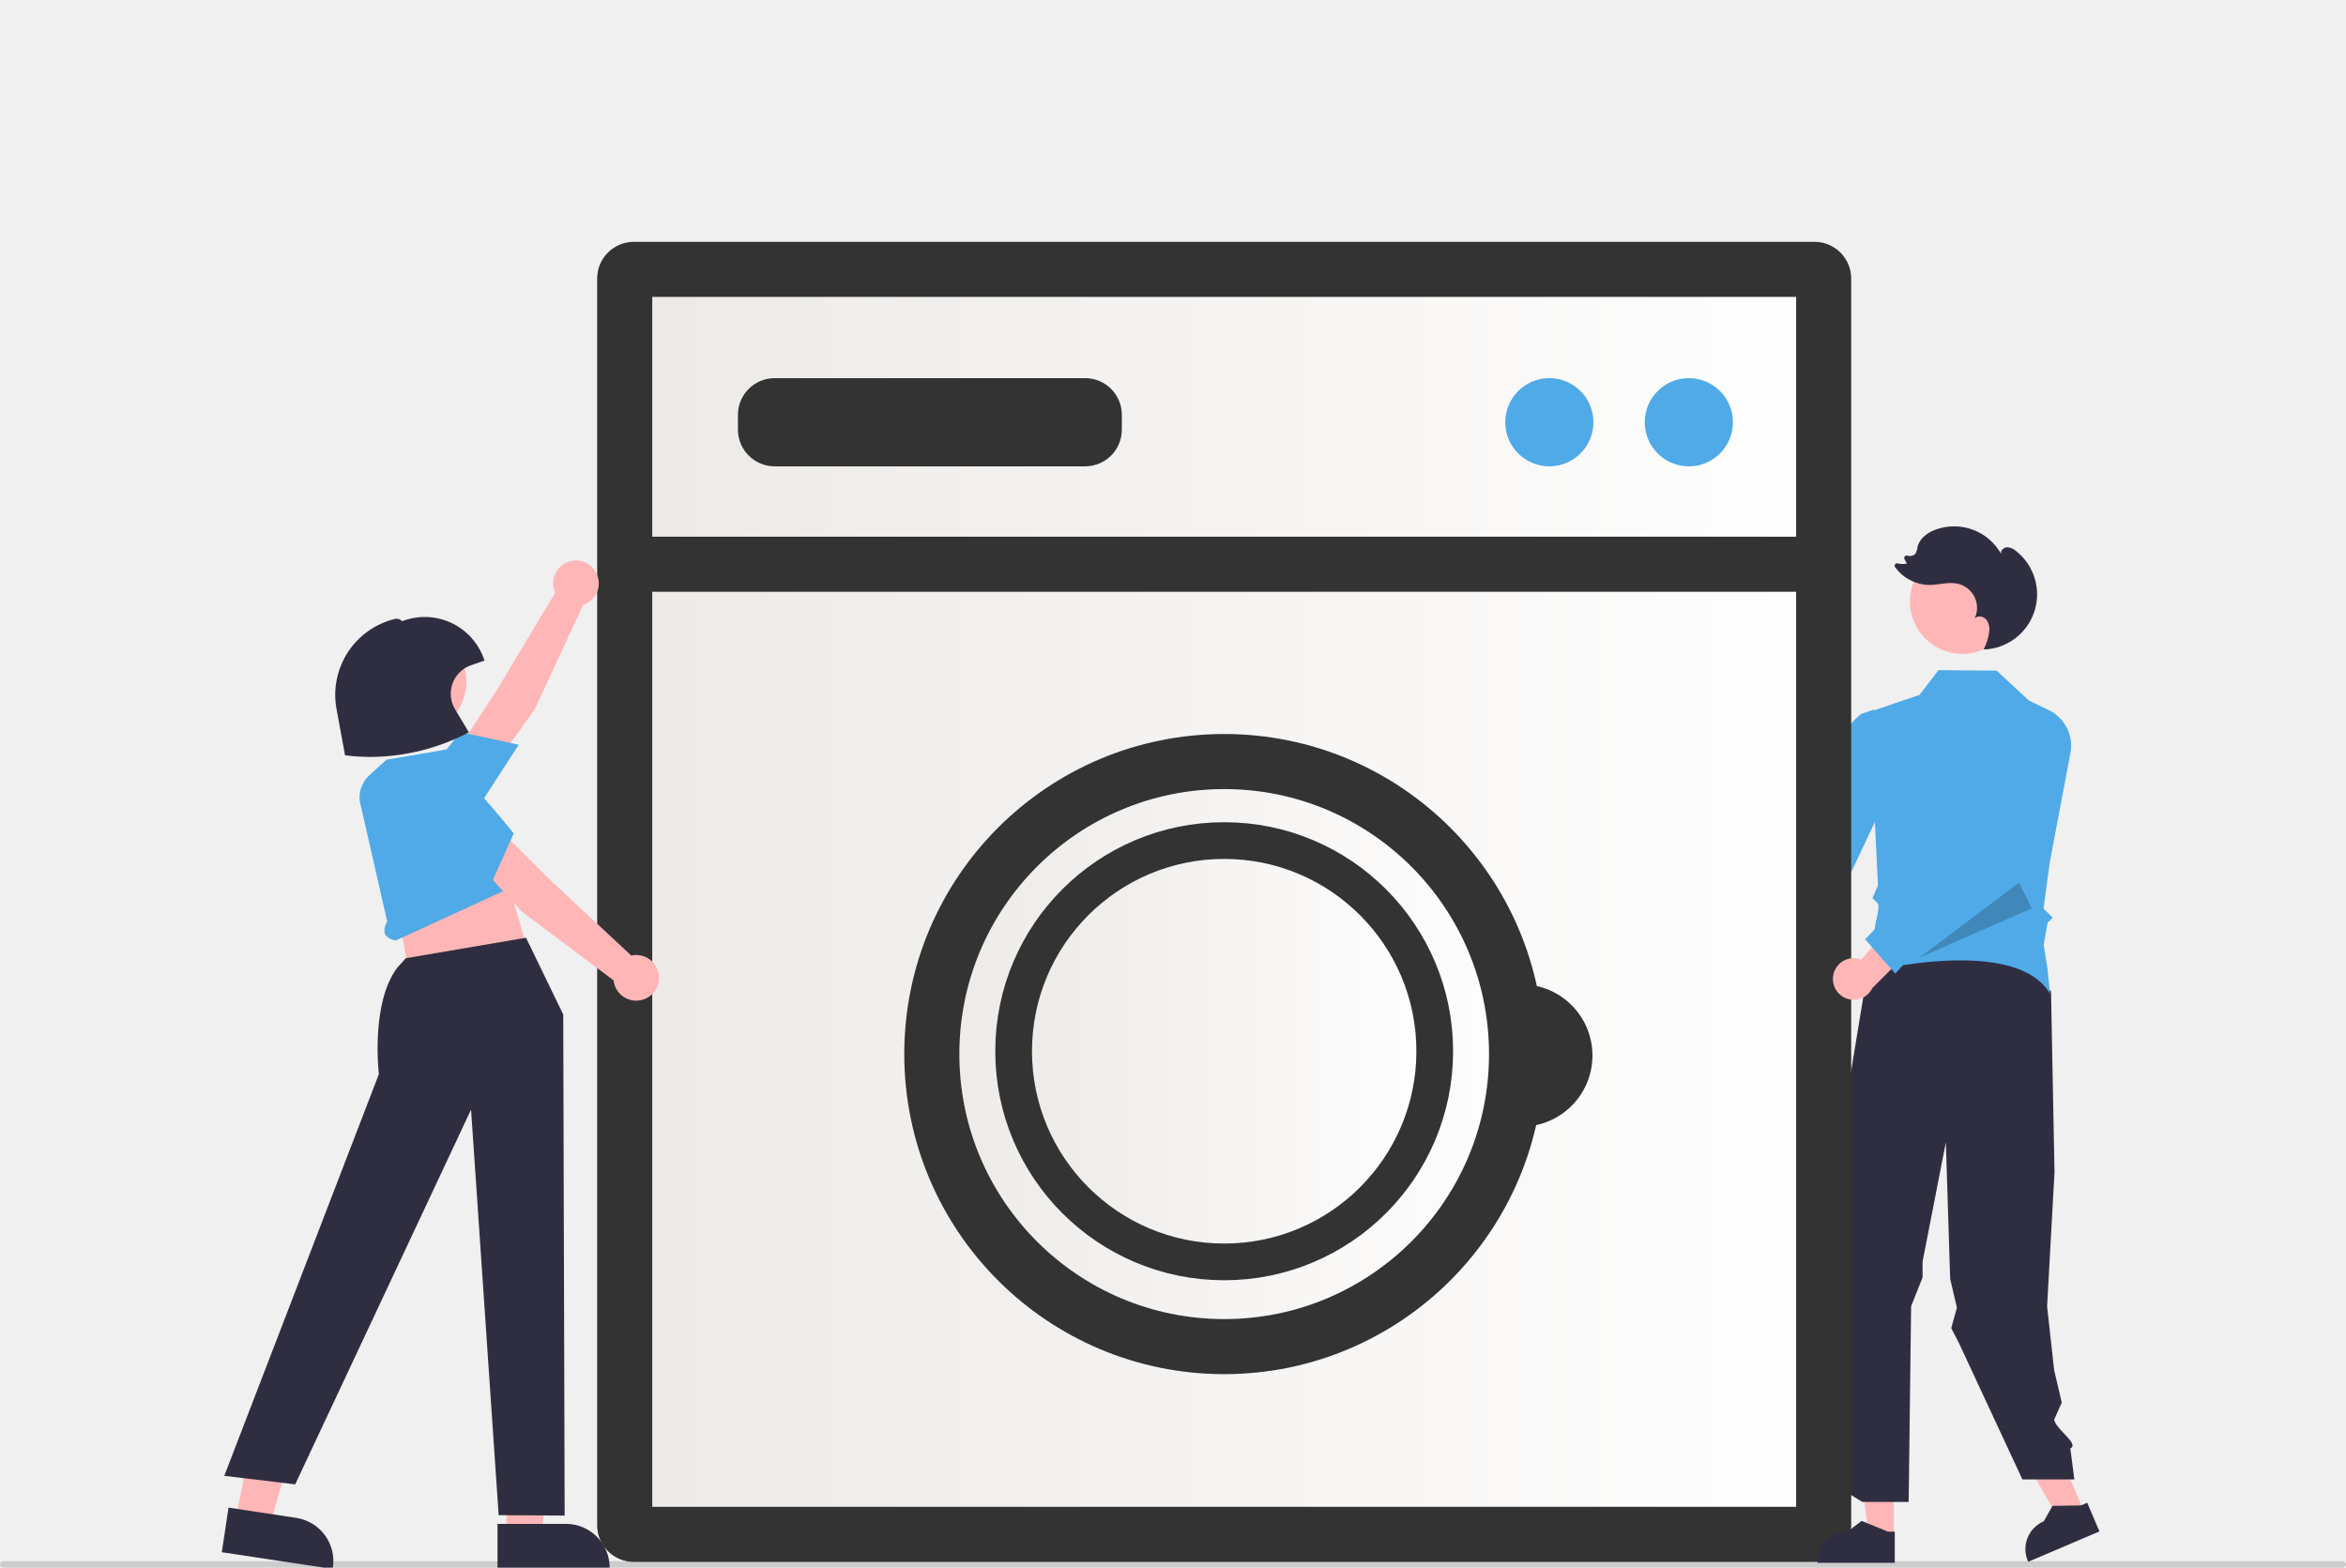
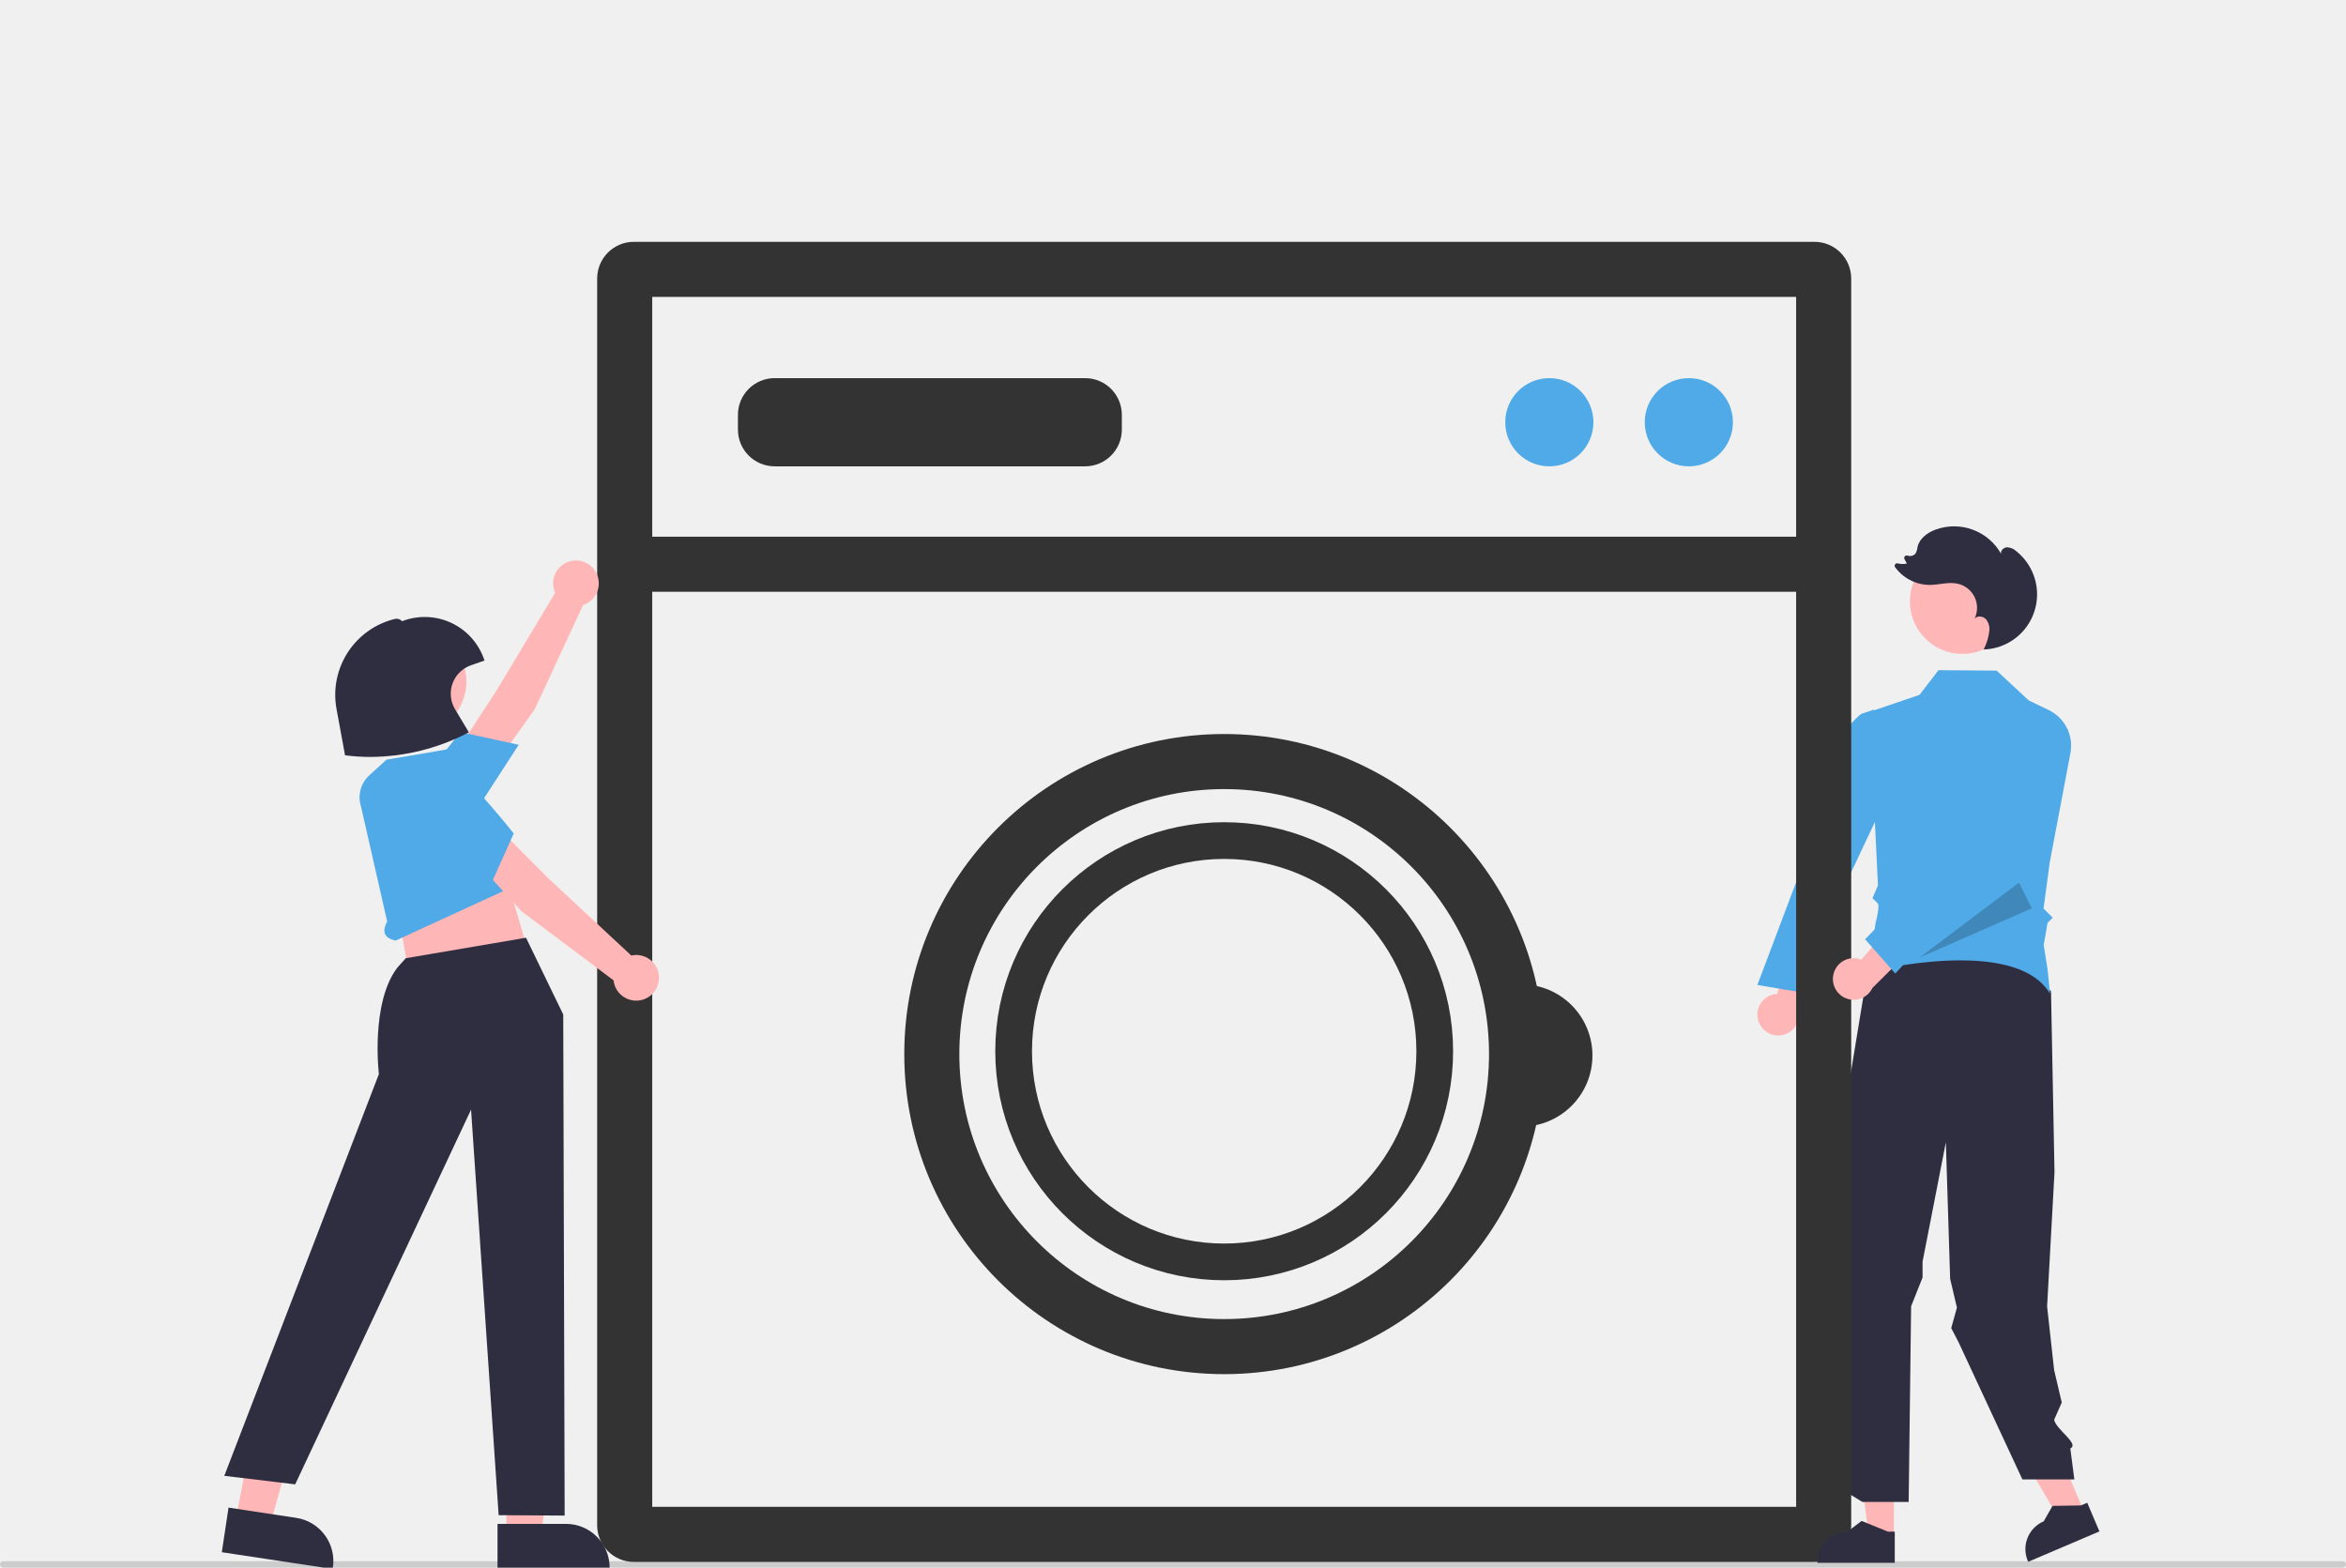
<svg xmlns="http://www.w3.org/2000/svg" width="639" height="427" viewBox="0 0 639 427" fill="none">
  <g clip-path="url(#clip0_15_399)">
    <path d="M478.803 277.584C478.624 276.78 478.624 275.947 478.803 275.143C478.981 274.339 479.333 273.585 479.834 272.932C480.336 272.279 480.974 271.744 481.704 271.365C482.434 270.986 483.238 270.772 484.06 270.737L489.82 251.572L496.479 259.556L489.988 276.531C489.955 277.917 489.414 279.242 488.469 280.256C487.525 281.269 486.241 281.901 484.863 282.03C483.484 282.16 482.105 281.779 480.988 280.96C479.872 280.14 479.094 278.939 478.803 277.584Z" fill="#FFB6B6" />
    <path d="M568.001 412.557L561.691 415.247L548.314 392.166L557.629 388.193L568.001 412.557Z" fill="#FFB6B6" />
    <path d="M0.869 427H638.131C638.361 427 638.582 426.908 638.745 426.745C638.908 426.582 639 426.361 639 426.13C639 425.899 638.908 425.678 638.745 425.515C638.582 425.352 638.361 425.26 638.131 425.26H0.869C0.639 425.26 0.418 425.352 0.255 425.515C0.092 425.678 0 425.899 0 426.13C0 426.361 0.092 426.582 0.255 426.745C0.418 426.908 0.639 427 0.869 427Z" fill="#CCCCCC" />
    <path d="M512.924 198.035L510.343 193.314L507.016 194.426C507.016 194.426 503.344 196.797 498.203 205.751C495.825 209.892 490.685 236.445 490.685 236.445L478.669 268.291L490.919 270.364L501.14 244.119L512.989 219.004L512.924 198.035Z" fill="#4FAAE7" />
    <path d="M515.853 418.533L508.993 418.533L505.73 392.05H515.854L515.853 418.533Z" fill="#FFB6B6" />
    <path d="M509.123 261.797L498.698 325.335L501.535 334.804L497.812 341.509L503.28 400.401L501.06 405.292L507.261 409.119C507.261 409.119 514.951 409.119 519.879 409.119L520.548 355.804L523.665 347.976V343.662L530.01 311.152L531.178 348.34L533.024 356.18L531.473 361.762L533.499 365.673L550.859 402.983H565.007L563.913 394.545C566.448 393.261 560.107 389.506 559.498 386.728L561.581 382.037L559.498 373.175L557.587 355.858L559.602 319.305L558.654 270.081C553.904 263.707 548.634 258.79 542.103 257.413L509.123 261.797Z" fill="#2F2E41" />
    <mask id="path-7-inside-1_15_399" fill="white">
      <rect x="162.654" y="65.871" width="341.575" height="359.579" rx="10" />
    </mask>
-     <rect x="162.654" y="65.871" width="341.575" height="359.579" rx="10" fill="url(#paint0_linear_15_399)" stroke="#333333" stroke-width="30" mask="url(#path-7-inside-1_15_399)" />
+     <rect x="162.654" y="65.871" width="341.575" height="359.579" rx="10" stroke="#333333" stroke-width="30" mask="url(#path-7-inside-1_15_399)" />
    <path d="M146.066 266.592L111.913 267.988L107.731 244.965L137.005 235.896L146.066 266.592Z" fill="#FFB6B6" />
    <path d="M133.51 210.169L125.892 202.406L135.232 188.111L151.219 161.475C150.697 160.328 150.535 159.049 150.754 157.807C150.974 156.566 151.565 155.42 152.45 154.522C153.334 153.624 154.47 153.016 155.707 152.778C156.944 152.54 158.225 152.684 159.378 153.191C160.532 153.697 161.505 154.542 162.169 155.614C162.832 156.685 163.155 157.934 163.094 159.193C163.034 160.453 162.593 161.664 161.829 162.667C161.066 163.67 160.016 164.418 158.819 164.811L145.624 193.246L133.51 210.169Z" fill="#FFB6B6" />
    <path d="M125.071 227.893C124.177 229.28 122.902 230.379 121.4 231.06C119.898 231.74 118.232 231.974 116.601 231.732C115.049 231.548 113.583 230.915 112.385 229.91C111.187 228.905 110.309 227.572 109.857 226.074C109.525 225.01 109.428 223.887 109.574 222.783C109.719 221.678 110.104 220.619 110.701 219.679C115.797 211.08 125.195 199.724 125.29 199.611L125.439 199.43L141.291 202.868L125.071 227.893Z" fill="#4FAAE7" />
    <path d="M137.926 418.185L147.398 418.185L151.903 381.617L137.924 381.618L137.926 418.185Z" fill="#FFB6B6" />
    <path d="M135.51 415.09L154.163 415.089H154.164C157.316 415.09 160.34 416.343 162.569 418.574C164.798 420.806 166.051 423.832 166.051 426.988V427.374L135.51 427.375L135.51 415.09Z" fill="#2F2E41" />
    <path d="M64.176 414.082L73.541 415.498L83.458 380.016L71.181 377.925L64.176 414.082Z" fill="#FFB6B6" />
    <path d="M62.249 410.66L80.693 413.45L80.693 413.45C83.811 413.922 86.613 415.614 88.484 418.153C90.355 420.693 91.141 423.873 90.67 426.993L90.612 427.375L60.415 422.807L62.249 410.66Z" fill="#2F2E41" />
    <path d="M110.519 261.011L143.278 255.43L153.414 276.343L153.801 412.829L135.821 412.717L128.305 302.248L80.405 404.323L61.091 402.003L103.197 292.582C103.197 292.582 100.879 273.25 108.218 263.584L110.519 261.011Z" fill="#2F2E41" />
    <path d="M98.357 219.809C97.856 218.304 97.803 216.685 98.204 215.15C98.605 213.615 99.442 212.229 100.615 211.161L105.27 206.926L118.396 204.712L126.602 203.219L139.793 241.477L107.756 256.21C104.945 255.602 103.822 254.063 105.458 251.002L98.357 219.809Z" fill="#4FAAE7" />
    <path d="M128.003 232.854L137.167 227L149.208 239.103L171.937 260.268C173.166 259.994 174.45 260.1 175.618 260.572C176.787 261.044 177.784 261.86 178.479 262.912C179.174 263.964 179.533 265.202 179.51 266.463C179.486 267.723 179.081 268.947 178.347 269.972C177.614 270.997 176.586 271.775 175.401 272.204C174.217 272.632 172.93 272.69 171.711 272.37C170.492 272.05 169.4 271.367 168.577 270.412C167.755 269.457 167.241 268.274 167.105 267.021L142.039 248.217L128.003 232.854Z" fill="#FFB6B6" />
    <path d="M112.18 220.788C111.009 219.625 110.199 218.15 109.844 216.538C109.489 214.926 109.606 213.247 110.18 211.7C110.681 210.218 111.603 208.914 112.833 207.949C114.063 206.984 115.548 206.399 117.105 206.266C118.213 206.161 119.331 206.298 120.381 206.669C121.43 207.04 122.386 207.636 123.182 208.415C130.532 215.184 139.688 226.737 139.78 226.852L139.925 227.036L133.286 241.849L112.18 220.788Z" fill="#4FAAE7" />
    <path d="M112.635 200.058C120.593 200.058 127.043 193.601 127.043 185.637C127.043 177.672 120.593 171.216 112.635 171.216C104.678 171.216 98.228 177.672 98.228 185.637C98.228 193.601 104.678 200.058 112.635 200.058Z" fill="#FFB6B6" />
    <path d="M100.971 206.181C98.736 206.181 96.504 206.045 94.287 205.774L93.982 205.736L91.662 193.126C90.677 187.78 91.775 182.259 94.729 177.698C97.683 173.136 102.269 169.879 107.546 168.596C107.898 168.506 108.268 168.516 108.615 168.623C108.962 168.731 109.273 168.932 109.513 169.205L110.067 169.012C112.186 168.272 114.43 167.958 116.67 168.086C118.911 168.214 121.104 168.783 123.125 169.76C125.146 170.737 126.955 172.103 128.449 173.779C129.942 175.456 131.091 177.41 131.83 179.532L131.967 179.925L128.274 181.215C127.123 181.616 126.076 182.27 125.209 183.127C124.342 183.985 123.677 185.025 123.263 186.172C122.848 187.32 122.694 188.545 122.812 189.759C122.93 190.973 123.316 192.146 123.944 193.192L127.72 199.485L127.318 199.686C119.167 203.893 110.141 206.118 100.971 206.181V206.181Z" fill="#2F2E41" />
    <path d="M516.094 425.696L495 425.695V425.428C495 423.249 495.865 421.158 497.404 419.617C498.944 418.076 501.033 417.21 503.21 417.21H503.211L507.064 414.284L514.253 417.211L516.094 417.211L516.094 425.696Z" fill="#2F2E41" />
    <path d="M571.838 417.141L552.433 425.419L552.328 425.173C551.474 423.168 551.452 420.906 552.264 418.884C553.077 416.862 554.659 415.246 556.662 414.391L556.663 414.391L559.061 410.187L566.821 410.058L568.515 409.335L571.838 417.141Z" fill="#2F2E41" />
    <path d="M534.512 178.12C542.408 178.12 548.81 171.713 548.81 163.809C548.81 155.905 542.408 149.498 534.512 149.498C526.615 149.498 520.214 155.905 520.214 163.809C520.214 171.713 526.615 178.12 534.512 178.12Z" fill="#FFB6B6" />
    <path d="M533.982 261.596C544.049 261.596 554.206 263.58 558.366 270.672C558.257 269.13 557.985 266.456 557.702 264.003L556.661 257.411L557.715 251.367L559.109 249.971L556.613 247.473L558.316 234.856L563.937 205.135C564.378 202.796 564.034 200.378 562.96 198.255C561.885 196.133 560.14 194.425 557.995 193.398L552.595 190.799L543.839 182.67L528.002 182.552L522.836 189.275L509.234 193.899L511.517 241.172L510.021 244.668C510.356 244.976 511.064 245.635 511.447 246.059C511.989 246.659 511.299 249.75 510.839 251.539L510.207 256.304L512.197 257.727L509.61 260.786L509.093 264.668C511.661 264.06 522.766 261.596 533.982 261.596Z" fill="#4FAAE7" />
    <path d="M538.169 177.419C538.231 177.285 538.291 177.15 538.352 177.014C538.329 177.015 538.306 177.018 538.282 177.019L538.169 177.419Z" fill="#2F2E41" />
    <path d="M549.208 150.149C548.529 149.508 547.646 149.126 546.715 149.07C545.79 149.1 544.852 149.935 545.044 150.841C543.346 147.832 540.643 145.517 537.409 144.303C534.176 143.09 530.619 143.055 527.362 144.205C525.064 145.016 522.811 146.64 522.283 149.021C522.231 149.646 522.045 150.253 521.737 150.799C521.47 151.091 521.123 151.298 520.74 151.395C520.356 151.492 519.953 151.475 519.579 151.346L519.556 151.339C519.428 151.295 519.29 151.291 519.16 151.327C519.029 151.363 518.913 151.437 518.825 151.539C518.737 151.642 518.682 151.769 518.667 151.904C518.651 152.038 518.677 152.174 518.74 152.294L519.39 153.507C518.57 153.69 517.719 153.672 516.908 153.455C516.773 153.419 516.631 153.426 516.5 153.475C516.37 153.524 516.257 153.612 516.179 153.727C516.1 153.843 516.059 153.979 516.062 154.119C516.064 154.258 516.109 154.393 516.191 154.506C517.272 155.986 518.682 157.192 520.311 158.03C521.939 158.868 523.741 159.314 525.572 159.332C528.17 159.317 530.794 158.42 533.323 159.018C534.301 159.25 535.215 159.697 535.998 160.328C536.78 160.959 537.412 161.758 537.846 162.665C538.28 163.572 538.506 164.565 538.507 165.571C538.508 166.577 538.284 167.57 537.851 168.478C538.628 167.628 540.129 167.829 540.924 168.663C541.29 169.109 541.56 169.626 541.718 170.181C541.877 170.736 541.919 171.318 541.844 171.891C541.632 173.644 541.112 175.345 540.308 176.917C543.38 176.823 546.349 175.787 548.814 173.949C551.279 172.111 553.121 169.561 554.092 166.642C555.062 163.723 555.114 160.576 554.241 157.627C553.367 154.677 551.61 152.067 549.208 150.149H549.208Z" fill="#2F2E41" />
    <path opacity="0.2" d="M549.931 240.433L522.876 260.814L553.416 247.41L549.931 240.433Z" fill="black" />
    <path d="M499.37 265.485C499.536 264.678 499.878 263.919 500.37 263.259C500.861 262.599 501.492 262.055 502.217 261.665C502.941 261.276 503.742 261.05 504.564 261.003C505.385 260.957 506.206 261.092 506.97 261.398L520.074 246.282L522.877 256.296L510.003 269.115C509.405 270.365 508.369 271.352 507.092 271.889C505.815 272.426 504.386 272.475 503.075 272.027C501.765 271.58 500.663 270.667 499.98 269.461C499.297 268.255 499.08 266.84 499.37 265.485H499.37Z" fill="#FFB6B6" />
    <path d="M557.842 199.027L563.211 198.737L564.019 202.152C564.019 202.152 563.94 206.525 559.045 215.616C554.15 224.707 516.225 265.181 516.225 265.181L508.012 255.851L528.312 234.921L540.606 212.984L557.842 199.027Z" fill="#4FAAE7" />
-     <path d="M413.078 287.121C413.078 331.132 377.42 366.804 333.442 366.804C289.464 366.804 253.806 331.132 253.806 287.121C253.806 243.11 289.464 207.439 333.442 207.439C377.42 207.439 413.078 243.11 413.078 287.121Z" fill="url(#paint1_linear_15_399)" stroke="#333333" stroke-width="15" />
-     <path d="M390.793 286.346C390.793 318.041 365.113 343.73 333.442 343.73C301.77 343.73 276.091 318.041 276.091 286.346C276.091 254.652 301.77 228.962 333.442 228.962C365.113 228.962 390.793 254.652 390.793 286.346Z" fill="url(#paint2_linear_15_399)" stroke="#333333" stroke-width="10" />
+     <path d="M413.078 287.121C413.078 331.132 377.42 366.804 333.442 366.804C289.464 366.804 253.806 331.132 253.806 287.121C253.806 243.11 289.464 207.439 333.442 207.439C377.42 207.439 413.078 243.11 413.078 287.121Z" stroke="#333333" stroke-width="15" />
+     <path d="M390.793 286.346C390.793 318.041 365.113 343.73 333.442 343.73C301.77 343.73 276.091 318.041 276.091 286.346C276.091 254.652 301.77 228.962 333.442 228.962C365.113 228.962 390.793 254.652 390.793 286.346Z" stroke="#333333" stroke-width="10" />
    <line x1="164.978" y1="153.691" x2="498.033" y2="153.691" stroke="#333333" stroke-width="15" />
    <rect x="200.999" y="103.001" width="104.564" height="24.024" rx="10" fill="#333333" />
    <ellipse cx="422.004" cy="115.013" rx="12.005" ry="12.012" fill="#4FAAE7" />
    <ellipse cx="460.004" cy="115.013" rx="12.005" ry="12.012" fill="#4FAAE7" />
    <path d="M433.746 287.508C433.746 298.208 425.076 306.882 414.382 306.882C403.688 306.882 414.382 298.208 414.382 287.508C414.382 276.808 403.688 268.134 414.382 268.134C425.076 268.134 433.746 276.808 433.746 287.508Z" fill="#333333" />
  </g>
  <defs>
-     <linearGradient id="paint0_linear_15_399" x1="162.654" y1="245.661" x2="504.229" y2="245.661" gradientUnits="userSpaceOnUse">
-       <stop stop-color="#ECE9E6" />
-       <stop offset="1" stop-color="white" />
-     </linearGradient>
-     <linearGradient id="paint1_linear_15_399" x1="246.306" y1="287.121" x2="420.578" y2="287.121" gradientUnits="userSpaceOnUse">
-       <stop stop-color="#ECE9E6" />
-       <stop offset="1" stop-color="white" />
-     </linearGradient>
-     <linearGradient id="paint2_linear_15_399" x1="271.091" y1="286.346" x2="395.793" y2="286.346" gradientUnits="userSpaceOnUse">
-       <stop stop-color="#ECE9E6" />
-       <stop offset="1" stop-color="white" />
-     </linearGradient>
    <clipPath id="clip0_15_399">
      <rect width="639" height="427" fill="white" />
    </clipPath>
  </defs>
</svg>
